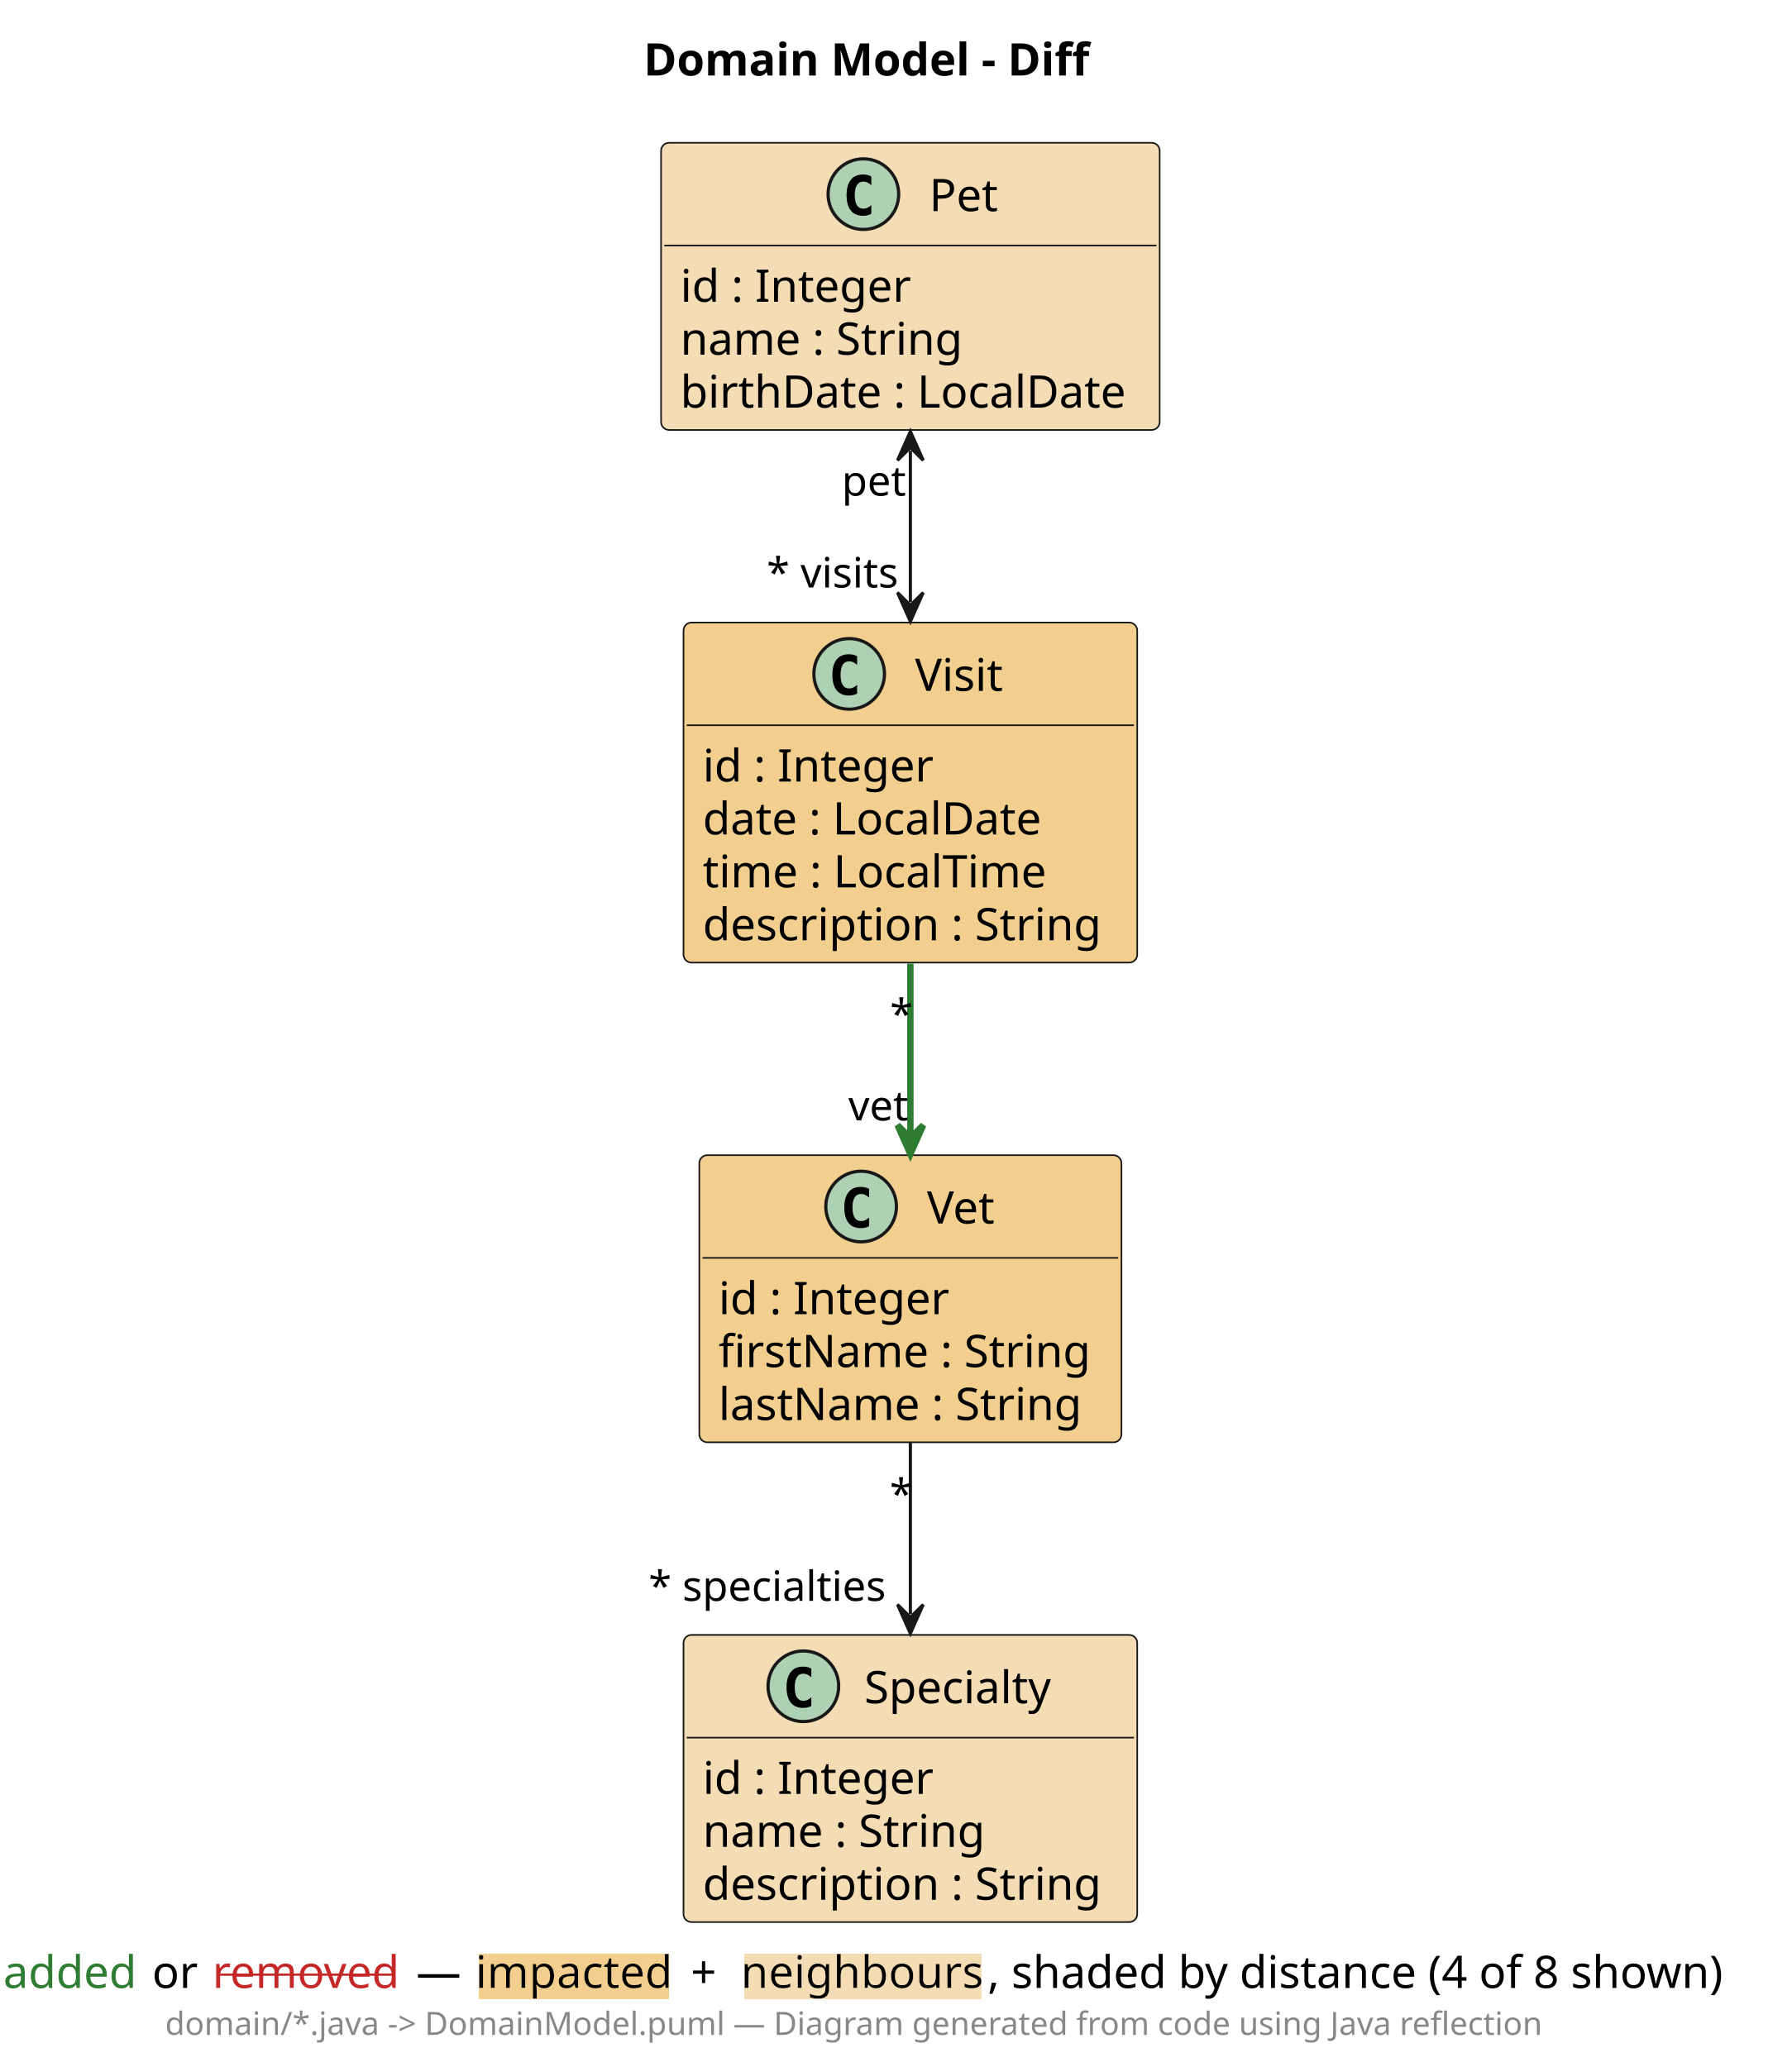
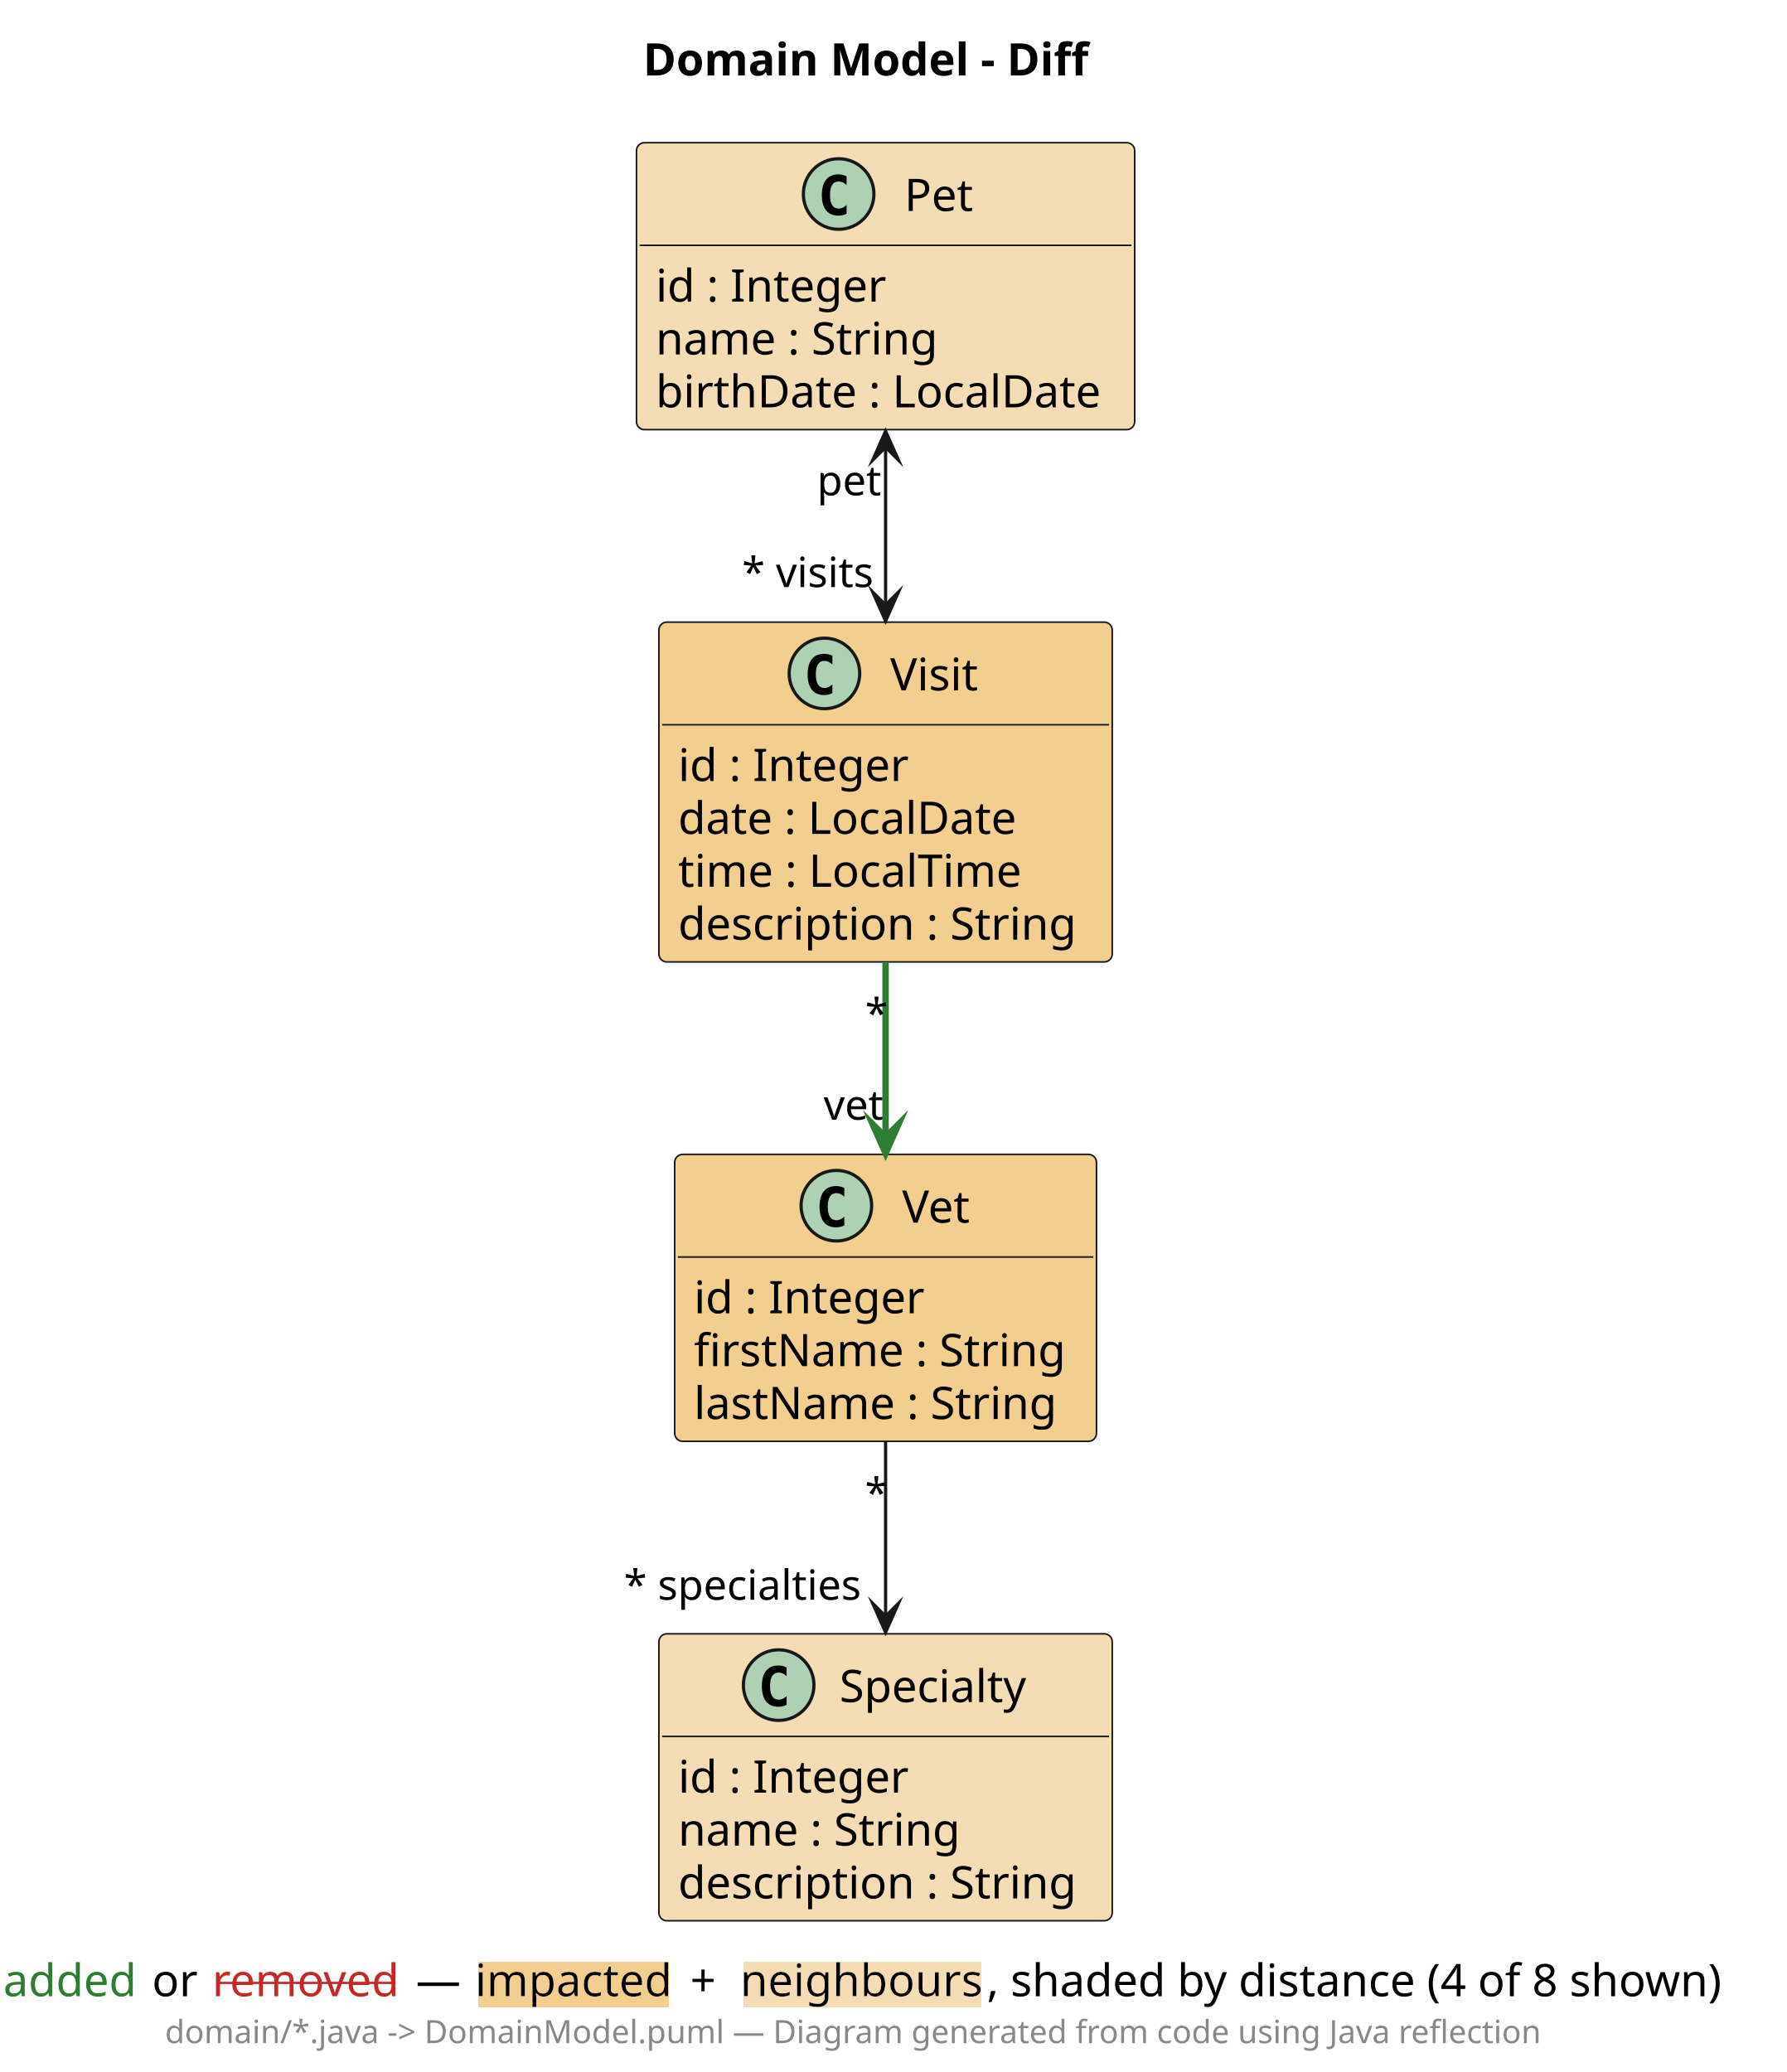
- <svg xmlns="http://www.w3.org/2000/svg" xmlns:xlink="http://www.w3.org/1999/xlink" contentStyleType="text/css" data-diagram-type="CLASS" height="644px" preserveAspectRatio="none" style="width:558px;height:644px;background:#FFFFFF;" version="1.1" viewBox="0 0 558 644" width="558px" zoomAndPan="magnify">
+ <svg xmlns="http://www.w3.org/2000/svg" xmlns:xlink="http://www.w3.org/1999/xlink" version="1.1" data-diagram-type="CLASS" style="width:557px;height:646px;background:#FFFFFF;" width="557px" height="646px" viewBox="0 0 557 646" zoomAndPan="magnify" preserveAspectRatio="none" contentStyleType="text/css">
  <defs>
-     <filter height="1" id="b199u4254pyllb0" width="1" x="0" y="0">
+     <filter id="btoqrnr3szp810" x="0" y="0" width="1" height="1">
      <feFlood flood-color="#F2CF8E" result="flood" />
      <feComposite in="SourceGraphic" in2="flood" operator="over" />
    </filter>
-     <filter height="1" id="b199u4254pyllb1" width="1" x="0" y="0">
+     <filter id="btoqrnr3szp811" x="0" y="0" width="1" height="1">
      <feFlood flood-color="#F4DCB4" result="flood" />
      <feComposite in="SourceGraphic" in2="flood" operator="over" />
    </filter>
  </defs>
-   <g>
+   <g font-family="sans-serif" lengthAdjust="spacing">
    <g class="title" data-source-line="3">
-       <text fill="#000000" font-family="sans-serif" font-size="14" font-weight="bold" lengthAdjust="spacing" textLength="149.324" x="200.476" y="23.535">Domain Model - Diff</text>
+       <text x="200.476" y="23.535" fill="#000" font-size="14" textLength="149.324" font-weight="700">Domain Model - Diff</text>
    </g>
-     <g class="entity" data-qualified-name="Pet" data-source-line="9" id="ent0002">
-       <a href="src://petclinic-backend/src/main/java/victor/training/petclinic/domain/Pet.java:29" target="_top" title="Click to open in editor" xlink:actuate="onRequest" xlink:href="src://petclinic-backend/src/main/java/victor/training/petclinic/domain/Pet.java:29" xlink:show="new" xlink:title="Click to open in editor" xlink:type="simple">
-         <rect fill="#F4DCB4" height="89.465" rx="2.5" ry="2.5" style="stroke:#181818;stroke-width:0.5;" width="155.322" x="205.928" y="44.488" />
-         <ellipse cx="268.951" cy="60.488" fill="#ADD1B2" rx="11" ry="11" style="stroke:#181818;stroke-width:1;" />
-         <path d="M271.425,66.631 Q270.844,66.93 270.204,67.08 Q269.565,67.229 268.86,67.229 Q266.353,67.229 265.033,65.577 Q263.713,63.925 263.713,60.804 Q263.713,57.675 265.033,56.023 Q266.353,54.371 268.86,54.371 Q269.565,54.371 270.213,54.52 Q270.86,54.67 271.425,54.969 L271.425,57.691 Q270.794,57.11 270.2,56.841 Q269.607,56.571 268.976,56.571 Q267.631,56.571 266.946,57.638 Q266.262,58.704 266.262,60.804 Q266.262,62.896 266.946,63.963 Q267.631,65.029 268.976,65.029 Q269.607,65.029 270.2,64.76 Q270.794,64.49 271.425,63.909 Z " fill="#000000" />
-         <text fill="#000000" font-family="sans-serif" font-size="14" lengthAdjust="spacing" textLength="20.774" x="289.451" y="65.779">Pet</text>
-         <line style="stroke:#181818;stroke-width:0.5;" x1="206.928" x2="360.25" y1="76.488" y2="76.488" />
-         <text fill="#000000" font-family="sans-serif" font-size="14" lengthAdjust="spacing" textLength="74.163" x="211.928" y="94.023">id : Integer</text>
-         <text fill="#000000" font-family="sans-serif" font-size="14" lengthAdjust="spacing" textLength="90.549" x="211.928" y="110.512">name : String</text>
-         <text fill="#000000" font-family="sans-serif" font-size="14" lengthAdjust="spacing" textLength="143.322" x="211.928" y="127">birthDate : LocalDate</text>
+     <g class="entity" data-qualified-name="Pet" id="ent0001" data-source-line="9">
+       <a target="_top" href="src://petclinic-backend/src/main/java/victor/training/petclinic/domain/Pet.java:29" xlink:href="src://petclinic-backend/src/main/java/victor/training/petclinic/domain/Pet.java:29" xlink:type="simple" xlink:actuate="onRequest" xlink:show="new" title="Click to open in editor" xlink:title="Click to open in editor">
+         <rect x="198.427" y="44.488" width="155.322" height="89.465" fill="#F4DCB4" style="stroke:#181818;stroke-width:0.5;" rx="2.5" ry="2.5" />
+         <ellipse cx="261.451" cy="60.488" rx="11" ry="11" fill="#ADD1B2" style="stroke:#181818;stroke-width:1;" />
+         <path d="M263.925,66.631 Q263.344,66.93 262.704,67.08 Q262.065,67.229 261.36,67.229 Q258.853,67.229 257.533,65.577 Q256.213,63.925 256.213,60.804 Q256.213,57.675 257.533,56.023 Q258.853,54.371 261.36,54.371 Q262.065,54.371 262.713,54.521 Q263.36,54.67 263.925,54.969 L263.925,57.691 Q263.294,57.11 262.7,56.841 Q262.107,56.571 261.476,56.571 Q260.131,56.571 259.446,57.637 Q258.761,58.704 258.761,60.804 Q258.761,62.896 259.446,63.963 Q260.131,65.029 261.476,65.029 Q262.107,65.029 262.7,64.76 Q263.294,64.49 263.925,63.909 Z " fill="#000" />
+         <text x="281.951" y="65.779" fill="#000" font-size="14" textLength="20.774">Pet</text>
+         <line x1="199.427" y1="76.488" x2="352.75" y2="76.488" style="stroke:#181818;stroke-width:0.5;" />
+         <text x="204.427" y="94.023" fill="#000" font-size="14" textLength="74.163">id : Integer</text>
+         <text x="204.427" y="110.512" fill="#000" font-size="14" textLength="90.549">name : String</text>
+         <text x="204.427" y="127" fill="#000" font-size="14" textLength="143.322">birthDate : LocalDate</text>
      </a>
    </g>
-     <g class="entity" data-qualified-name="Specialty" data-source-line="14" id="ent0003">
-       <a href="src://petclinic-backend/src/main/java/victor/training/petclinic/domain/Specialty.java:7" target="_top" title="Click to open in editor" xlink:actuate="onRequest" xlink:href="src://petclinic-backend/src/main/java/victor/training/petclinic/domain/Specialty.java:7" xlink:show="new" xlink:title="Click to open in editor" xlink:type="simple">
-         <rect fill="#F4DCB4" height="89.465" rx="2.5" ry="2.5" style="stroke:#181818;stroke-width:0.5;" width="141.336" x="212.917" y="509.378" />
-         <ellipse cx="250.254" cy="525.378" fill="#ADD1B2" rx="11" ry="11" style="stroke:#181818;stroke-width:1;" />
-         <path d="M252.728,531.521 Q252.147,531.82 251.507,531.97 Q250.868,532.119 250.163,532.119 Q247.656,532.119 246.336,530.467 Q245.016,528.815 245.016,525.694 Q245.016,522.565 246.336,520.913 Q247.656,519.261 250.163,519.261 Q250.868,519.261 251.516,519.41 Q252.163,519.56 252.728,519.859 L252.728,522.581 Q252.097,522 251.503,521.731 Q250.91,521.461 250.279,521.461 Q248.934,521.461 248.249,522.528 Q247.565,523.594 247.565,525.694 Q247.565,527.786 248.249,528.853 Q248.934,529.919 250.279,529.919 Q250.91,529.919 251.503,529.649 Q252.097,529.38 252.728,528.799 Z " fill="#000000" />
-         <text fill="#000000" font-family="sans-serif" font-size="14" lengthAdjust="spacing" textLength="59.698" x="269.218" y="530.669">Specialty</text>
-         <line style="stroke:#181818;stroke-width:0.5;" x1="213.917" x2="353.253" y1="541.378" y2="541.378" />
-         <text fill="#000000" font-family="sans-serif" font-size="14" lengthAdjust="spacing" textLength="74.163" x="218.917" y="558.913">id : Integer</text>
-         <text fill="#000000" font-family="sans-serif" font-size="14" lengthAdjust="spacing" textLength="90.549" x="218.917" y="575.402">name : String</text>
-         <text fill="#000000" font-family="sans-serif" font-size="14" lengthAdjust="spacing" textLength="129.336" x="218.917" y="591.89">description : String</text>
+     <g class="entity" data-qualified-name="Specialty" id="ent0002" data-source-line="14">
+       <a target="_top" href="src://petclinic-backend/src/main/java/victor/training/petclinic/domain/Specialty.java:7" xlink:href="src://petclinic-backend/src/main/java/victor/training/petclinic/domain/Specialty.java:7" xlink:type="simple" xlink:actuate="onRequest" xlink:show="new" title="Click to open in editor" xlink:title="Click to open in editor">
+         <rect x="205.417" y="509.378" width="141.336" height="89.465" fill="#F4DCB4" style="stroke:#181818;stroke-width:0.5;" rx="2.5" ry="2.5" />
+         <ellipse cx="242.754" cy="525.378" rx="11" ry="11" fill="#ADD1B2" style="stroke:#181818;stroke-width:1;" />
+         <path d="M245.228,531.521 Q244.647,531.82 244.007,531.97 Q243.368,532.119 242.663,532.119 Q240.156,532.119 238.836,530.467 Q237.516,528.815 237.516,525.694 Q237.516,522.565 238.836,520.913 Q240.156,519.261 242.663,519.261 Q243.368,519.261 244.016,519.411 Q244.663,519.56 245.228,519.859 L245.228,522.581 Q244.597,522 244.003,521.731 Q243.41,521.461 242.779,521.461 Q241.434,521.461 240.749,522.527 Q240.065,523.594 240.065,525.694 Q240.065,527.786 240.749,528.853 Q241.434,529.919 242.779,529.919 Q243.41,529.919 244.003,529.65 Q244.597,529.38 245.228,528.799 Z " fill="#000" />
+         <text x="261.718" y="530.669" fill="#000" font-size="14" textLength="59.698">Specialty</text>
+         <line x1="206.417" y1="541.378" x2="345.753" y2="541.378" style="stroke:#181818;stroke-width:0.5;" />
+         <text x="211.417" y="558.913" fill="#000" font-size="14" textLength="74.163">id : Integer</text>
+         <text x="211.417" y="575.402" fill="#000" font-size="14" textLength="90.549">name : String</text>
+         <text x="211.417" y="591.89" fill="#000" font-size="14" textLength="129.336">description : String</text>
      </a>
    </g>
-     <g class="entity" data-qualified-name="Vet" data-source-line="19" id="ent0004">
-       <a href="src://petclinic-backend/src/main/java/victor/training/petclinic/domain/Vet.java:11" target="_top" title="Click to open in editor" xlink:actuate="onRequest" xlink:href="src://petclinic-backend/src/main/java/victor/training/petclinic/domain/Vet.java:11" xlink:show="new" xlink:title="Click to open in editor" xlink:type="simple">
-         <rect fill="#F2CF8E" height="89.465" rx="2.5" ry="2.5" style="stroke:#181818;stroke-width:0.5;" width="131.499" x="217.838" y="359.908" />
-         <ellipse cx="268.242" cy="375.908" fill="#ADD1B2" rx="11" ry="11" style="stroke:#181818;stroke-width:1;" />
-         <path d="M270.715,382.051 Q270.134,382.35 269.495,382.5 Q268.856,382.649 268.151,382.649 Q265.644,382.649 264.324,380.997 Q263.004,379.345 263.004,376.224 Q263.004,373.095 264.324,371.443 Q265.644,369.791 268.151,369.791 Q268.856,369.791 269.503,369.94 Q270.151,370.09 270.715,370.389 L270.715,373.111 Q270.085,372.53 269.491,372.261 Q268.897,371.991 268.267,371.991 Q266.922,371.991 266.237,373.058 Q265.552,374.124 265.552,376.224 Q265.552,378.316 266.237,379.383 Q266.922,380.449 268.267,380.449 Q268.897,380.449 269.491,380.18 Q270.085,379.91 270.715,379.329 Z " fill="#000000" />
-         <text fill="#000000" font-family="sans-serif" font-size="14" lengthAdjust="spacing" textLength="22.189" x="288.742" y="381.199">Vet</text>
-         <line style="stroke:#181818;stroke-width:0.5;" x1="218.838" x2="348.337" y1="391.908" y2="391.908" />
-         <text fill="#000000" font-family="sans-serif" font-size="14" lengthAdjust="spacing" textLength="74.163" x="223.838" y="409.443">id : Integer</text>
-         <text fill="#000000" font-family="sans-serif" font-size="14" lengthAdjust="spacing" textLength="119.499" x="223.838" y="425.932">firstName : String</text>
-         <text fill="#000000" font-family="sans-serif" font-size="14" lengthAdjust="spacing" textLength="116.355" x="223.838" y="442.42">lastName : String</text>
+     <g class="entity" data-qualified-name="Vet" id="ent0003" data-source-line="19">
+       <a target="_top" href="src://petclinic-backend/src/main/java/victor/training/petclinic/domain/Vet.java:11" xlink:href="src://petclinic-backend/src/main/java/victor/training/petclinic/domain/Vet.java:11" xlink:type="simple" xlink:actuate="onRequest" xlink:show="new" title="Click to open in editor" xlink:title="Click to open in editor">
+         <rect x="210.337" y="359.908" width="131.499" height="89.465" fill="#F2CF8E" style="stroke:#181818;stroke-width:0.5;" rx="2.5" ry="2.5" />
+         <ellipse cx="260.742" cy="375.908" rx="11" ry="11" fill="#ADD1B2" style="stroke:#181818;stroke-width:1;" />
+         <path d="M263.215,382.051 Q262.634,382.35 261.995,382.5 Q261.356,382.649 260.65,382.649 Q258.144,382.649 256.824,380.997 Q255.504,379.345 255.504,376.224 Q255.504,373.095 256.824,371.443 Q258.144,369.791 260.65,369.791 Q261.356,369.791 262.004,369.941 Q262.651,370.09 263.215,370.389 L263.215,373.111 Q262.585,372.53 261.991,372.261 Q261.398,371.991 260.767,371.991 Q259.422,371.991 258.737,373.057 Q258.052,374.124 258.052,376.224 Q258.052,378.316 258.737,379.383 Q259.422,380.449 260.767,380.449 Q261.398,380.449 261.991,380.18 Q262.585,379.91 263.215,379.329 Z " fill="#000" />
+         <text x="281.242" y="381.199" fill="#000" font-size="14" textLength="22.189">Vet</text>
+         <line x1="211.337" y1="391.908" x2="340.837" y2="391.908" style="stroke:#181818;stroke-width:0.5;" />
+         <text x="216.337" y="409.443" fill="#000" font-size="14" textLength="74.163">id : Integer</text>
+         <text x="216.337" y="425.932" fill="#000" font-size="14" textLength="119.499">firstName : String</text>
+         <text x="216.337" y="442.42" fill="#000" font-size="14" textLength="116.354">lastName : String</text>
      </a>
    </g>
-     <g class="entity" data-qualified-name="Visit" data-source-line="24" id="ent0005">
-       <a href="src://petclinic-backend/src/main/java/victor/training/petclinic/domain/Visit.java:11" target="_top" title="Click to open in editor" xlink:actuate="onRequest" xlink:href="src://petclinic-backend/src/main/java/victor/training/petclinic/domain/Visit.java:11" xlink:show="new" xlink:title="Click to open in editor" xlink:type="simple">
-         <rect fill="#F2CF8E" height="105.953" rx="2.5" ry="2.5" style="stroke:#181818;stroke-width:0.5;" width="141.336" x="212.917" y="193.958" />
-         <ellipse cx="264.525" cy="209.958" fill="#ADD1B2" rx="11" ry="11" style="stroke:#181818;stroke-width:1;" />
-         <path d="M266.998,216.101 Q266.418,216.4 265.778,216.55 Q265.139,216.699 264.434,216.699 Q261.927,216.699 260.607,215.047 Q259.287,213.395 259.287,210.274 Q259.287,207.145 260.607,205.493 Q261.927,203.841 264.434,203.841 Q265.139,203.841 265.787,203.99 Q266.434,204.14 266.998,204.439 L266.998,207.161 Q266.368,206.58 265.774,206.311 Q265.181,206.041 264.55,206.041 Q263.205,206.041 262.52,207.107 Q261.836,208.174 261.836,210.274 Q261.836,212.366 262.52,213.433 Q263.205,214.499 264.55,214.499 Q265.181,214.499 265.774,214.23 Q266.368,213.96 266.998,213.379 Z " fill="#000000" />
-         <text fill="#000000" font-family="sans-serif" font-size="14" lengthAdjust="spacing" textLength="29.62" x="285.025" y="215.249">Visit</text>
-         <line style="stroke:#181818;stroke-width:0.5;" x1="213.917" x2="353.253" y1="225.958" y2="225.958" />
-         <text fill="#000000" font-family="sans-serif" font-size="14" lengthAdjust="spacing" textLength="74.163" x="218.917" y="243.493">id : Integer</text>
-         <text fill="#000000" font-family="sans-serif" font-size="14" lengthAdjust="spacing" textLength="109.136" x="218.917" y="259.982">date : LocalDate</text>
-         <text fill="#000000" font-family="sans-serif" font-size="14" lengthAdjust="spacing" textLength="112.226" x="218.917" y="276.47">time : LocalTime</text>
-         <text fill="#000000" font-family="sans-serif" font-size="14" lengthAdjust="spacing" textLength="129.336" x="218.917" y="292.958">description : String</text>
+     <g class="entity" data-qualified-name="Visit" id="ent0004" data-source-line="24">
+       <a target="_top" href="src://petclinic-backend/src/main/java/victor/training/petclinic/domain/Visit.java:11" xlink:href="src://petclinic-backend/src/main/java/victor/training/petclinic/domain/Visit.java:11" xlink:type="simple" xlink:actuate="onRequest" xlink:show="new" title="Click to open in editor" xlink:title="Click to open in editor">
+         <rect x="205.417" y="193.958" width="141.336" height="105.953" fill="#F2CF8E" style="stroke:#181818;stroke-width:0.5;" rx="2.5" ry="2.5" />
+         <ellipse cx="257.025" cy="209.958" rx="11" ry="11" fill="#ADD1B2" style="stroke:#181818;stroke-width:1;" />
+         <path d="M259.499,216.101 Q258.917,216.4 258.278,216.55 Q257.639,216.699 256.934,216.699 Q254.427,216.699 253.107,215.047 Q251.787,213.395 251.787,210.274 Q251.787,207.145 253.107,205.493 Q254.427,203.841 256.934,203.841 Q257.639,203.841 258.287,203.991 Q258.934,204.14 259.499,204.439 L259.499,207.161 Q258.868,206.58 258.274,206.311 Q257.681,206.041 257.05,206.041 Q255.705,206.041 255.02,207.107 Q254.335,208.174 254.335,210.274 Q254.335,212.366 255.02,213.433 Q255.705,214.499 257.05,214.499 Q257.681,214.499 258.274,214.23 Q258.868,213.96 259.499,213.379 Z " fill="#000" />
+         <text x="277.525" y="215.249" fill="#000" font-size="14" textLength="29.62">Visit</text>
+         <line x1="206.417" y1="225.958" x2="345.753" y2="225.958" style="stroke:#181818;stroke-width:0.5;" />
+         <text x="211.417" y="243.493" fill="#000" font-size="14" textLength="74.163">id : Integer</text>
+         <text x="211.417" y="259.982" fill="#000" font-size="14" textLength="109.136">date : LocalDate</text>
+         <text x="211.417" y="276.47" fill="#000" font-size="14" textLength="112.226">time : LocalTime</text>
+         <text x="211.417" y="292.958" fill="#000" font-size="14" textLength="129.336">description : String</text>
      </a>
    </g>
-     <g class="link" data-entity-1="ent0002" data-entity-2="ent0005" data-link-type="dependency" data-source-line="31" id="lnk6">
-       <path codeLine="31" d="M283.587,140.428 C283.587,158.858 283.587,168.408 283.587,187.618" fill="none" id="Pet-Visit" style="stroke:#181818;stroke-width:1;" />
-       <polygon fill="#181818" points="283.587,134.428,279.587,143.428,283.587,139.428,287.587,143.428,283.587,134.428" style="stroke:#181818;stroke-width:1;" />
-       <polygon fill="#181818" points="283.587,193.618,287.587,184.618,283.587,188.618,279.587,184.618,283.587,193.618" style="stroke:#181818;stroke-width:1;" />
-       <text fill="#000000" font-family="sans-serif" font-size="13" lengthAdjust="spacing" textLength="20.287" x="262.201" y="154.43">pet</text>
-       <text fill="#000000" font-family="sans-serif" font-size="13" lengthAdjust="spacing" textLength="42.739" x="238.815" y="183.035">* visits</text>
+     <g class="link" data-entity-1="ent0001" data-entity-2="ent0004" id="lnk5" data-source-line="31" data-link-type="dependency">
+       <path d="M276.087,139.428 C276.087,157.858 276.087,169.408 276.087,188.618" style="stroke:#181818;stroke-width:1;" fill="none" id="Pet-Visit" codeLine="31" />
+       <polygon points="276.087,134.428,272.087,143.428,276.087,139.428,280.087,143.428,276.087,134.428" fill="#181818" style="stroke:#181818;stroke-width:1;stroke-linejoin:miter;stroke-miterlimit:10;" />
+       <polygon points="276.087,193.618,280.087,184.618,276.087,188.618,272.087,184.618,276.087,193.618" fill="#181818" style="stroke:#181818;stroke-width:1;stroke-linejoin:miter;stroke-miterlimit:10;" />
+       <text x="254.701" y="154.43" fill="#000" font-size="13" textLength="20.287">pet</text>
+       <text x="231.316" y="183.035" fill="#000" font-size="13" textLength="42.739">* visits</text>
    </g>
-     <g class="link" data-entity-1="ent0004" data-entity-2="ent0003" data-link-type="dependency" data-source-line="32" id="lnk7">
-       <path codeLine="32" d="M283.587,449.488 C283.587,468.248 283.587,484.118 283.587,502.918" fill="none" id="Vet-to-Specialty" style="stroke:#181818;stroke-width:1;" />
-       <polygon fill="#181818" points="283.587,508.918,287.587,499.918,283.587,503.918,279.587,499.918,283.587,508.918" style="stroke:#181818;stroke-width:1;" />
-       <text fill="#000000" font-family="sans-serif" font-size="13" lengthAdjust="spacing" textLength="6.265" x="277.149" y="470.096">*</text>
-       <text fill="#000000" font-family="sans-serif" font-size="13" lengthAdjust="spacing" textLength="76.273" x="202.027" y="498.77">* specialties</text>
+     <g class="link" data-entity-1="ent0003" data-entity-2="ent0002" id="lnk6" data-source-line="32" data-link-type="dependency">
+       <path d="M276.087,449.488 C276.087,468.248 276.087,485.118 276.087,503.918" style="stroke:#181818;stroke-width:1;" fill="none" id="Vet-to-Specialty" codeLine="32" />
+       <polygon points="276.087,508.918,280.087,499.918,276.087,503.918,272.087,499.918,276.087,508.918" fill="#181818" style="stroke:#181818;stroke-width:1;stroke-linejoin:miter;stroke-miterlimit:10;" />
+       <text x="269.648" y="470.096" fill="#000" font-size="13">*</text>
+       <text x="194.527" y="498.77" fill="#000" font-size="13" textLength="76.273">* specialties</text>
    </g>
-     <g class="link" data-entity-1="ent0005" data-entity-2="ent0004" data-link-type="dependency" data-source-line="33" id="lnk8">
-       <path codeLine="33" d="M283.587,300.218 C283.587,319.478 283.587,335.088 283.587,353.548" fill="none" id="Visit-to-Vet" style="stroke:#2E7D32;stroke-width:2;" />
-       <polygon fill="#2E7D32" points="283.587,359.548,287.587,350.548,283.587,354.548,279.587,350.548,283.587,359.548" style="stroke:#2E7D32;stroke-width:2;" />
-       <text fill="#000000" font-family="sans-serif" font-size="13" lengthAdjust="spacing" textLength="6.265" x="277.22" y="320.594">*</text>
-       <text fill="#000000" font-family="sans-serif" font-size="13" lengthAdjust="spacing" textLength="18.834" x="264.273" y="349.087">vet</text>
+     <g class="link" data-entity-1="ent0004" data-entity-2="ent0003" id="lnk7" data-source-line="33" data-link-type="dependency">
+       <path d="M276.087,300.218 C276.087,319.478 276.087,336.088 276.087,354.548" style="stroke:#2E7D32;stroke-width:2;" fill="none" id="Visit-to-Vet" codeLine="33" />
+       <polygon points="276.087,359.548,280.087,350.548,276.087,354.548,272.087,350.548,276.087,359.548" fill="#2E7D32" style="stroke:#2E7D32;stroke-width:2;stroke-linejoin:miter;stroke-miterlimit:10;" />
+       <text x="269.72" y="320.594" fill="#000" font-size="13">*</text>
+       <text x="256.773" y="349.087" fill="#000" font-size="13" textLength="18.833">vet</text>
    </g>
    <g class="caption" data-source-line="1">
-       <text fill="#2E7D32" font-family="sans-serif" font-size="14" lengthAdjust="spacing" textLength="41.966" x="1" y="619.378">added</text>
-       <text fill="#000000" font-family="sans-serif" font-size="14" lengthAdjust="spacing" textLength="14.328" x="47.395" y="619.378">or</text>
-       <text fill="#C62828" font-family="sans-serif" font-size="14" lengthAdjust="spacing" text-decoration="line-through" textLength="59.056" x="66.153" y="619.378">removed</text>
-       <text fill="#000000" font-family="sans-serif" font-size="14" lengthAdjust="spacing" textLength="14" x="129.639" y="619.378">—</text>
-       <text fill="#000000" filter="url(#b199u4254pyllb0)" font-family="sans-serif" font-size="14" lengthAdjust="spacing" textLength="62.679" x="148.068" y="619.378">impacted</text>
-       <text fill="#000000" font-family="sans-serif" font-size="14" lengthAdjust="spacing" textLength="11.129" x="215.177" y="619.378">+</text>
-       <text fill="#000000" filter="url(#b199u4254pyllb1)" font-family="sans-serif" font-size="14" lengthAdjust="spacing" textLength="76.918" x="230.735" y="619.378">neighbours</text>
-       <text fill="#000000" font-family="sans-serif" font-size="14" lengthAdjust="spacing" textLength="241.623" x="307.653" y="619.378">, shaded by distance (4 of 8 shown)</text>
+       <text x="1" y="622.378" fill="#2E7D32" font-size="14" textLength="41.966">added</text>
+       <text x="47.396" y="622.378" fill="#000" font-size="14" textLength="14.328">or</text>
+       <text x="66.153" y="622.378" fill="#C62828" font-size="14" textLength="59.056" text-decoration="line-through">removed</text>
+       <text x="129.639" y="622.378" fill="#000" font-size="14">—</text>
+       <text x="148.068" y="622.378" fill="#000" font-size="14" textLength="62.679" filter="url(#btoqrnr3szp810)">impacted</text>
+       <text x="215.177" y="622.378" fill="#000" font-size="14">+</text>
+       <text x="230.735" y="622.378" fill="#000" font-size="14" textLength="76.918" filter="url(#btoqrnr3szp811)">neighbours</text>
+       <text x="307.653" y="622.378" fill="#000" font-size="14" textLength="241.623">, shaded by distance (4 of 8 shown)</text>
    </g>
    <g class="footer" data-source-line="4">
-       <text fill="#888888" font-family="sans-serif" font-size="10" lengthAdjust="spacing" textLength="447.388" x="51.444" y="633.999">domain/*.java -&gt; DomainModel.puml — Diagram generated from code using Java reflection</text>
+       <text x="51.444" y="636.999" fill="#888" font-size="10" textLength="447.388">domain/*.java -&gt; DomainModel.puml — Diagram generated from code using Java reflection</text>
    </g>
  </g>
</svg>
